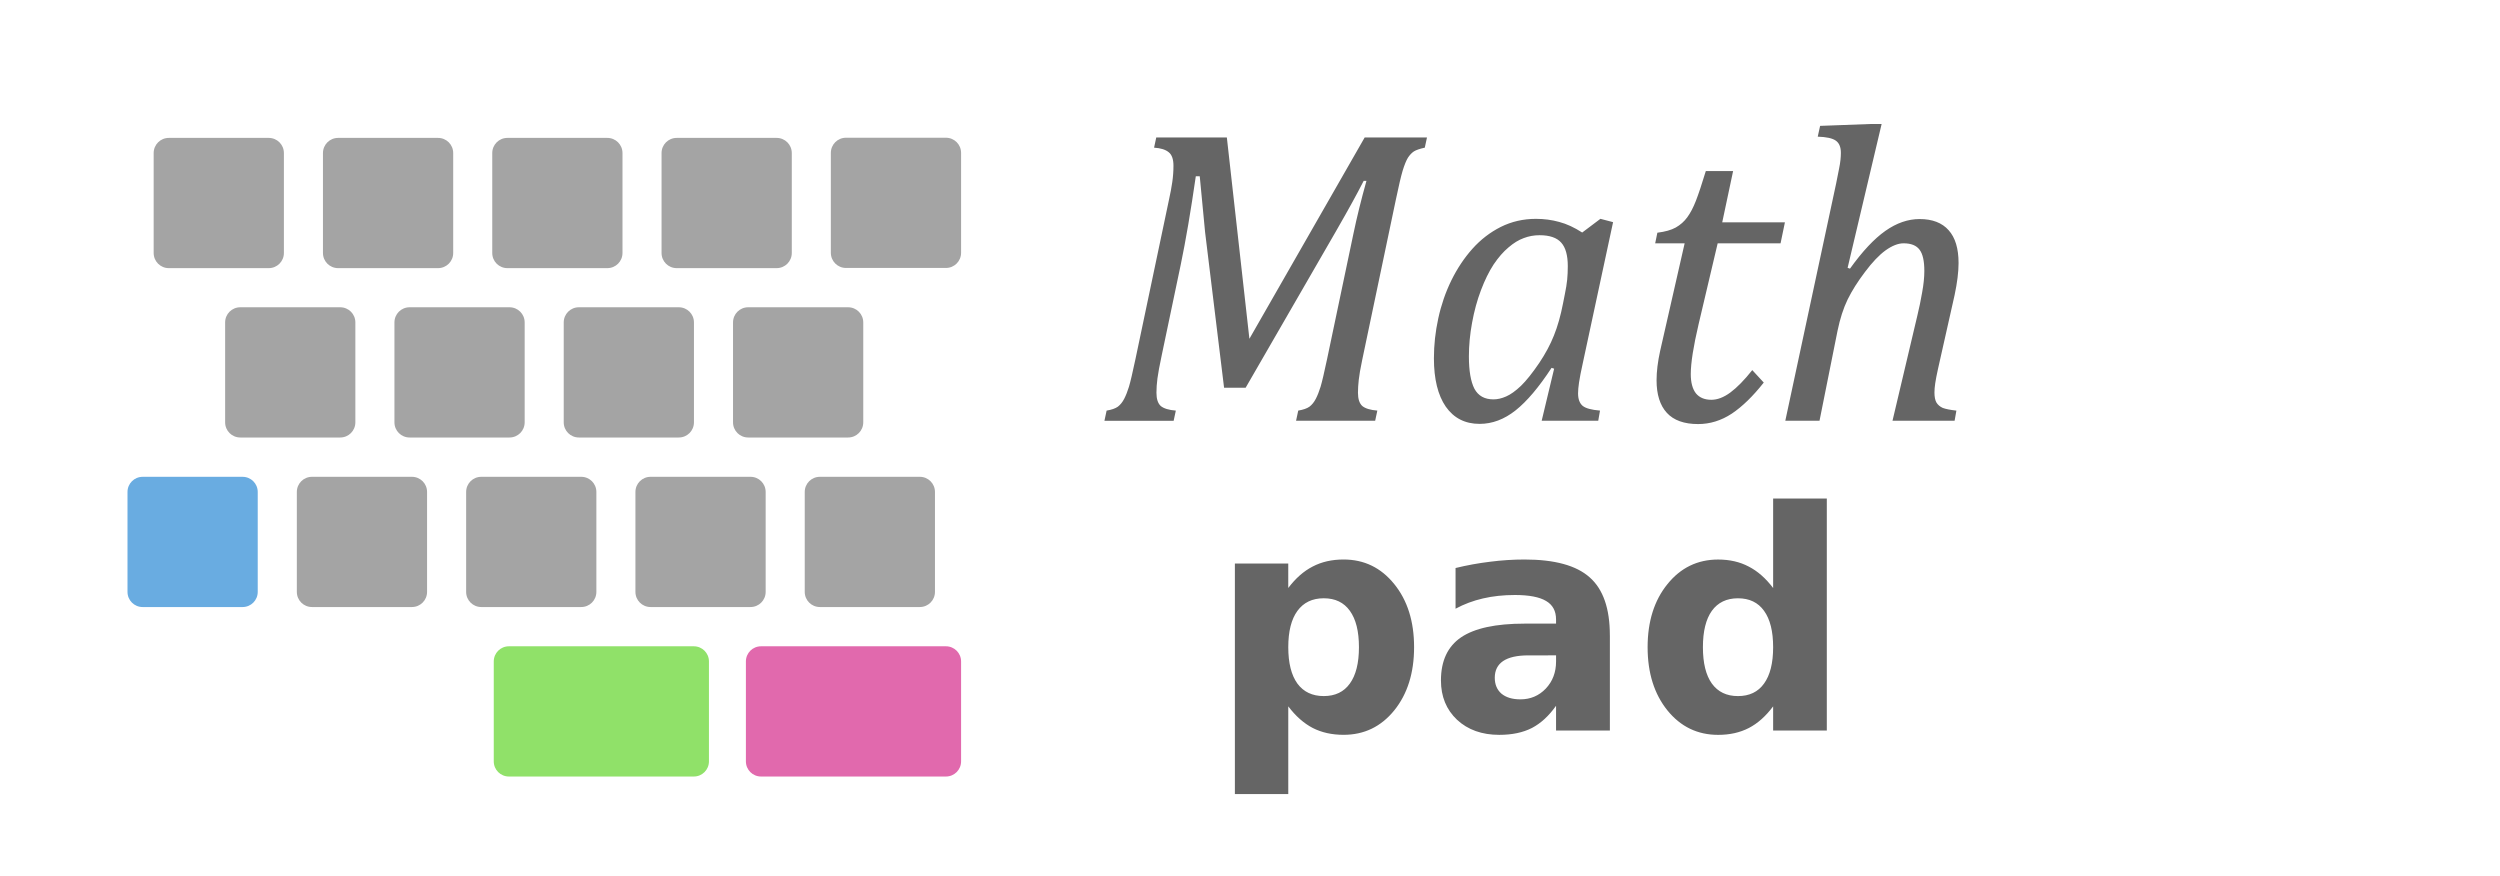
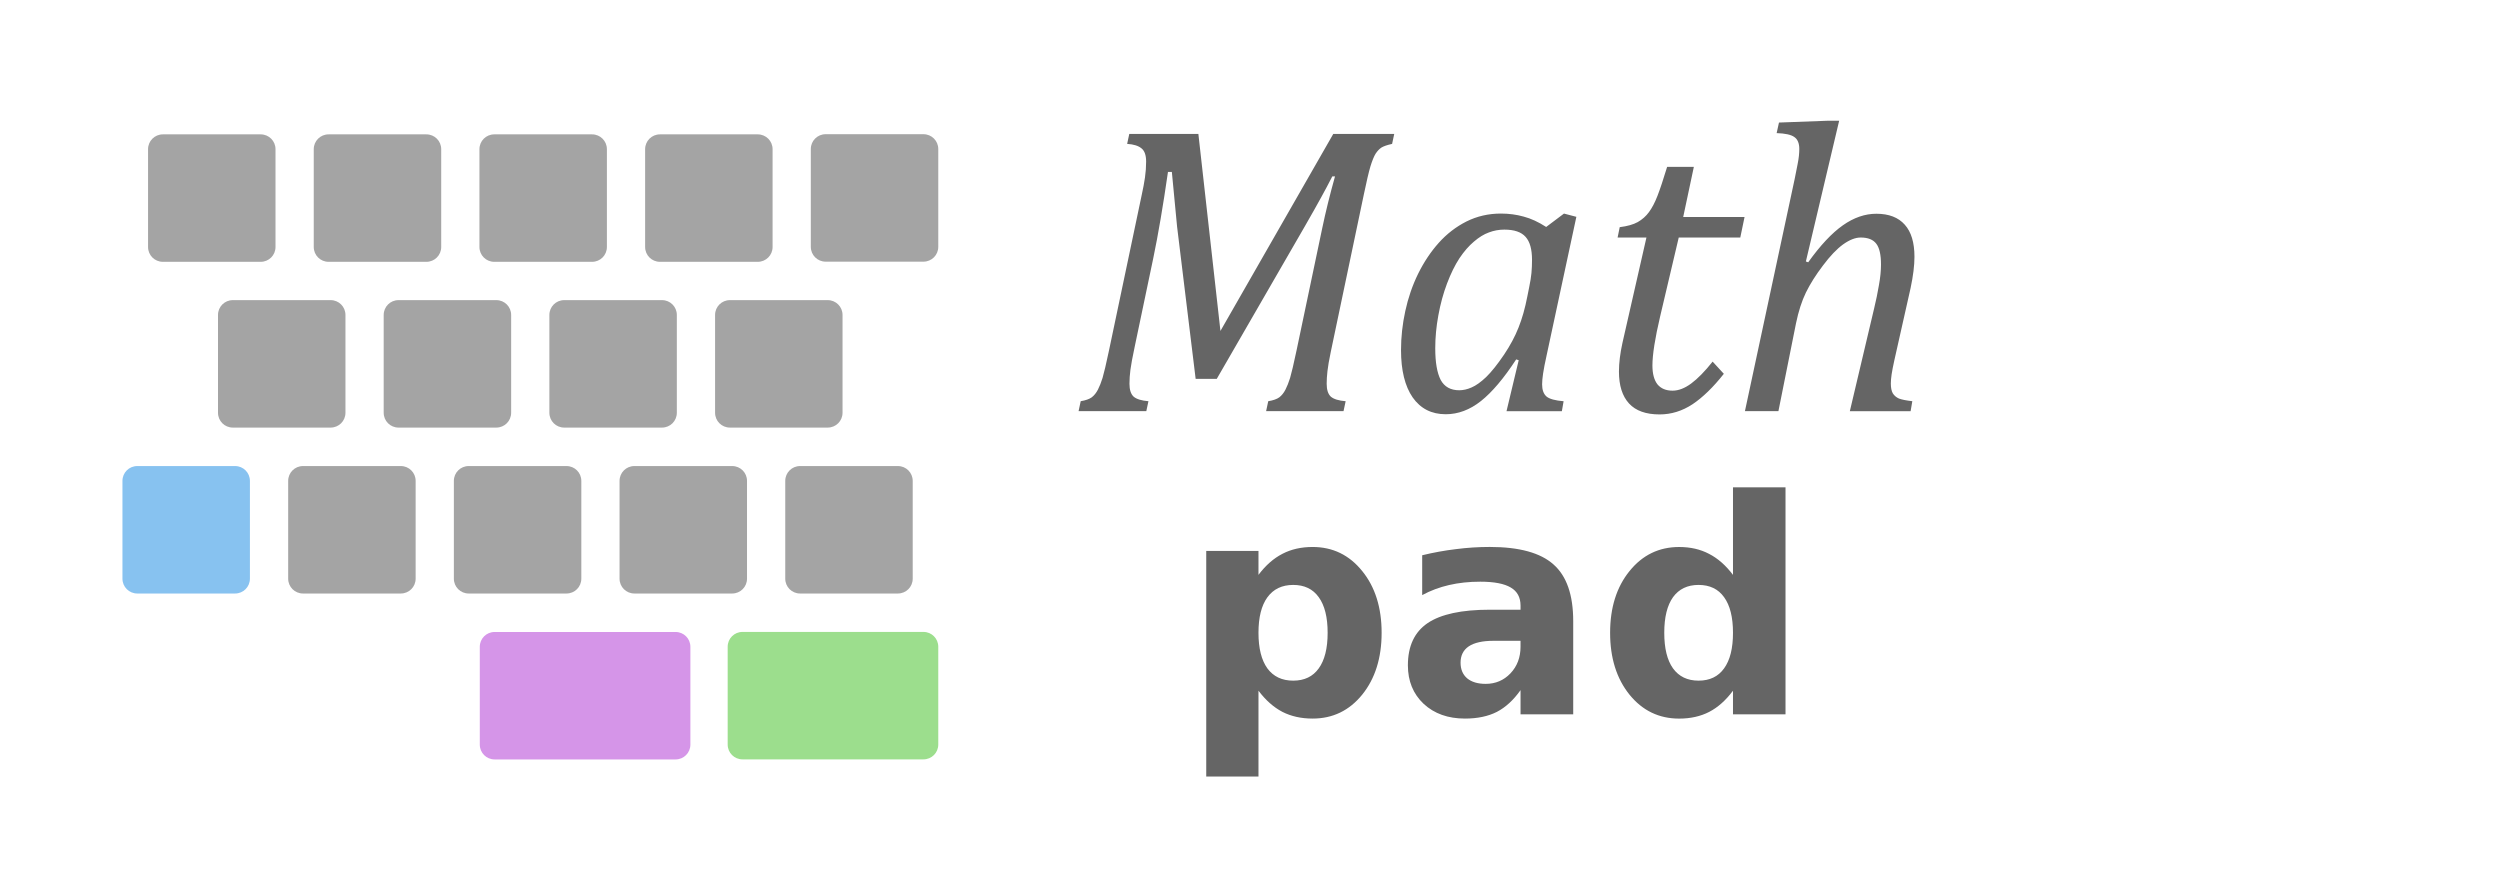
<svg xmlns="http://www.w3.org/2000/svg" xmlns:xlink="http://www.w3.org/1999/xlink" width="200mm" height="70mm" viewBox="0 0 200 70" version="1.1" id="svg5" xml:space="preserve">
  <defs id="defs2">
    <rect x="-5.657" y="46.669" width="1449.569" height="523.259" id="rect24430" />
    <pattern xlink:href="#pattern18227" id="pattern18232" patternTransform="translate(-4.1689222e-6)" />
    <pattern patternUnits="userSpaceOnUse" width="56.495" height="55.945" patternTransform="translate(66.27446,30.91787)" id="pattern18227">
      <rect style="fill:none;stroke:#000000;stroke-width:3.618;stroke-linejoin:round;stroke-dasharray:none;stroke-opacity:1" id="rect234" width="52.877" height="52.328" x="1.809" y="1.809" ry="12.384" rx="12.384" />
    </pattern>
    <pattern patternUnits="userSpaceOnUse" width="56.495" height="55.945" patternTransform="translate(66.27446,30.91787)" id="pattern18234">
      <rect style="fill:url(#pattern18232);stroke:none;stroke-width:1" width="56.495" height="55.945" x="0" y="0" id="rect18230" />
    </pattern>
    <pattern xlink:href="#pattern18234-4" id="pattern18239-9" patternTransform="matrix(0.1882903,0,0,0.1882903,18.2603,20.09204)" />
    <pattern patternUnits="userSpaceOnUse" width="56.495" height="55.945" patternTransform="translate(66.27446,30.91787)" id="pattern18234-4">
      <rect style="fill:url(#pattern18232-2);stroke:none;stroke-width:1" width="56.495" height="55.945" x="0" y="0" id="rect18230-7" />
    </pattern>
    <pattern xlink:href="#pattern18227-4" id="pattern18232-2" patternTransform="translate(-4.1689222e-6)" />
    <pattern patternUnits="userSpaceOnUse" width="56.495" height="55.945" patternTransform="translate(66.27446,30.91787)" id="pattern18227-4">
      <rect style="fill:none;stroke:#000000;stroke-width:3.618;stroke-linejoin:round;stroke-dasharray:none;stroke-opacity:1" id="rect234-6" width="52.877" height="52.328" x="1.809" y="1.809" ry="12.384" rx="12.384" />
    </pattern>
    <pattern xlink:href="#pattern18234-4" id="pattern18549" patternTransform="matrix(0.1882903,0,0,0.1882903,18.2603,20.09204)" />
    <pattern patternUnits="userSpaceOnUse" width="56.495" height="55.945" patternTransform="translate(66.27446,30.91787)" id="pattern18553">
      <rect style="fill:url(#pattern18232-2);stroke:none;stroke-width:1" width="56.495" height="55.945" x="0" y="0" id="rect18551" />
    </pattern>
    <pattern xlink:href="#pattern18227-4" id="pattern18555" patternTransform="translate(-4.1689222e-6)" />
    <pattern patternUnits="userSpaceOnUse" width="56.495" height="55.945" patternTransform="translate(66.27446,30.91787)" id="pattern18559">
      <rect style="fill:none;stroke:#000000;stroke-width:3.618;stroke-linejoin:round;stroke-dasharray:none;stroke-opacity:1" id="rect18557" width="52.877" height="52.328" x="1.809" y="1.809" ry="12.384" rx="12.384" />
    </pattern>
    <pattern xlink:href="#pattern18234-1" id="pattern18239-4" patternTransform="matrix(0.1882903,0,0,0.1882903,18.2603,20.09204)" />
    <pattern patternUnits="userSpaceOnUse" width="56.495" height="55.945" patternTransform="translate(66.27446,30.91787)" id="pattern18234-1">
      <rect style="fill:url(#pattern18232-9);stroke:none;stroke-width:1" width="56.495" height="55.945" x="0" y="0" id="rect18230-1" />
    </pattern>
    <pattern xlink:href="#pattern18227-7" id="pattern18232-9" patternTransform="translate(-4.1689222e-6)" />
    <pattern patternUnits="userSpaceOnUse" width="56.495" height="55.945" patternTransform="translate(66.27446,30.91787)" id="pattern18227-7">
      <rect style="fill:none;stroke:#000000;stroke-width:3.618;stroke-linejoin:round;stroke-dasharray:none;stroke-opacity:1" id="rect234-7" width="52.877" height="52.328" x="1.809" y="1.809" ry="12.384" rx="12.384" />
    </pattern>
    <pattern xlink:href="#pattern18234-1" id="pattern18625" patternTransform="matrix(0.1882903,0,0,0.1882903,18.2603,20.09204)" />
    <pattern patternUnits="userSpaceOnUse" width="56.495" height="55.945" patternTransform="translate(66.27446,30.91787)" id="pattern18629">
      <rect style="fill:url(#pattern18232-9);stroke:none;stroke-width:1" width="56.495" height="55.945" x="0" y="0" id="rect18627" />
    </pattern>
    <pattern xlink:href="#pattern18227-7" id="pattern18631" patternTransform="translate(-4.1689222e-6)" />
    <pattern patternUnits="userSpaceOnUse" width="56.495" height="55.945" patternTransform="translate(66.27446,30.91787)" id="pattern18635">
      <rect style="fill:none;stroke:#000000;stroke-width:3.618;stroke-linejoin:round;stroke-dasharray:none;stroke-opacity:1" id="rect18633" width="52.877" height="52.328" x="1.809" y="1.809" ry="12.384" rx="12.384" />
    </pattern>
    <pattern xlink:href="#pattern18234-1" id="pattern18637" patternTransform="matrix(0.1882903,0,0,0.1882903,18.2603,20.09204)" />
    <pattern patternUnits="userSpaceOnUse" width="56.495" height="55.945" patternTransform="translate(66.27446,30.91787)" id="pattern18641">
      <rect style="fill:url(#pattern18232-9);stroke:none;stroke-width:1" width="56.495" height="55.945" x="0" y="0" id="rect18639" />
    </pattern>
    <pattern xlink:href="#pattern18227-7" id="pattern18643" patternTransform="translate(-4.1689222e-6)" />
    <pattern patternUnits="userSpaceOnUse" width="56.495" height="55.945" patternTransform="translate(66.27446,30.91787)" id="pattern18647">
      <rect style="fill:none;stroke:#000000;stroke-width:3.618;stroke-linejoin:round;stroke-dasharray:none;stroke-opacity:1" id="rect18645" width="52.877" height="52.328" x="1.809" y="1.809" ry="12.384" rx="12.384" />
    </pattern>
    <pattern xlink:href="#pattern18234-1" id="pattern18649" patternTransform="matrix(0.1882903,0,0,0.1882903,18.2603,20.09204)" />
    <pattern patternUnits="userSpaceOnUse" width="56.495" height="55.945" patternTransform="translate(66.27446,30.91787)" id="pattern18653">
      <rect style="fill:url(#pattern18232-9);stroke:none;stroke-width:1" width="56.495" height="55.945" x="0" y="0" id="rect18651" />
    </pattern>
    <pattern xlink:href="#pattern18227-7" id="pattern18655" patternTransform="translate(-4.1689222e-6)" />
    <pattern patternUnits="userSpaceOnUse" width="56.495" height="55.945" patternTransform="translate(66.27446,30.91787)" id="pattern18659">
      <rect style="fill:none;stroke:#000000;stroke-width:3.618;stroke-linejoin:round;stroke-dasharray:none;stroke-opacity:1" id="rect18657" width="52.877" height="52.328" x="1.809" y="1.809" ry="12.384" rx="12.384" />
    </pattern>
    <pattern xlink:href="#pattern18234-1" id="pattern18661" patternTransform="matrix(0.1882903,0,0,0.1882903,18.2603,20.09204)" />
    <pattern patternUnits="userSpaceOnUse" width="56.495" height="55.945" patternTransform="translate(66.27446,30.91787)" id="pattern18665">
      <rect style="fill:url(#pattern18232-9);stroke:none;stroke-width:1" width="56.495" height="55.945" x="0" y="0" id="rect18663" />
    </pattern>
    <pattern xlink:href="#pattern18227-7" id="pattern18667" patternTransform="translate(-4.1689222e-6)" />
    <pattern patternUnits="userSpaceOnUse" width="56.495" height="55.945" patternTransform="translate(66.27446,30.91787)" id="pattern18671">
      <rect style="fill:none;stroke:#000000;stroke-width:3.618;stroke-linejoin:round;stroke-dasharray:none;stroke-opacity:1" id="rect18669" width="52.877" height="52.328" x="1.809" y="1.809" ry="12.384" rx="12.384" />
    </pattern>
    <pattern xlink:href="#pattern18234-1" id="pattern18673" patternTransform="matrix(0.1882903,0,0,0.1882903,18.2603,20.09204)" />
    <pattern patternUnits="userSpaceOnUse" width="56.495" height="55.945" patternTransform="translate(66.27446,30.91787)" id="pattern18677">
      <rect style="fill:url(#pattern18232-9);stroke:none;stroke-width:1" width="56.495" height="55.945" x="0" y="0" id="rect18675" />
    </pattern>
    <pattern xlink:href="#pattern18227-7" id="pattern18679" patternTransform="translate(-4.1689222e-6)" />
    <pattern patternUnits="userSpaceOnUse" width="56.495" height="55.945" patternTransform="translate(66.27446,30.91787)" id="pattern18683">
      <rect style="fill:none;stroke:#000000;stroke-width:3.618;stroke-linejoin:round;stroke-dasharray:none;stroke-opacity:1" id="rect18681" width="52.877" height="52.328" x="1.809" y="1.809" ry="12.384" rx="12.384" />
    </pattern>
    <pattern patternUnits="userSpaceOnUse" width="56.495" height="55.945" patternTransform="translate(66.27446,30.91787)" id="pattern18234-8">
      <rect style="fill:url(#pattern18232-5);stroke:none;stroke-width:1" width="56.495" height="55.945" x="0" y="0" id="rect18230-2" />
    </pattern>
    <pattern xlink:href="#pattern18227-6" id="pattern18232-5" patternTransform="translate(-4.1689222e-6)" />
    <pattern patternUnits="userSpaceOnUse" width="56.495" height="55.945" patternTransform="translate(66.27446,30.91787)" id="pattern18227-6">
      <rect style="fill:none;stroke:#000000;stroke-width:3.618;stroke-linejoin:round;stroke-dasharray:none;stroke-opacity:1" id="rect234-2" width="52.877" height="52.328" x="1.809" y="1.809" ry="12.384" rx="12.384" />
    </pattern>
    <pattern patternUnits="userSpaceOnUse" width="56.495" height="55.945" patternTransform="translate(66.27446,30.91787)" id="pattern18234-3">
      <rect style="fill:url(#pattern18232-6);stroke:none;stroke-width:1" width="56.495" height="55.945" x="0" y="0" id="rect18230-6" />
    </pattern>
    <pattern xlink:href="#pattern18227-3" id="pattern18232-6" patternTransform="translate(-4.1689222e-6)" />
    <pattern patternUnits="userSpaceOnUse" width="56.495" height="55.945" patternTransform="translate(66.27446,30.91787)" id="pattern18227-3">
      <rect style="fill:none;stroke:#000000;stroke-width:3.618;stroke-linejoin:round;stroke-dasharray:none;stroke-opacity:1" id="rect234-8" width="52.877" height="52.328" x="1.809" y="1.809" ry="12.384" rx="12.384" />
    </pattern>
  </defs>
  <g id="layer1" style="display:inline;filter:url(#filter28633)">
-     <g id="layer3" style="display:inline;filter:url(#filter28633)">
-       <path id="rect20045-4" style="display:inline;fill:#90e169;stroke:none;stroke-width:2.047;stroke-linejoin:round;filter:url(#filter28633)" d="m 40.713,51.703 h 14.791 c 0.671,0 1.212,0.54 1.212,1.212 v 7.995 c 0,0.671 -0.54,1.212 -1.212,1.212 H 40.713 c -0.671,0 -1.212,-0.54 -1.212,-1.212 v -7.995 c 0,-0.671 0.54,-1.212 1.212,-1.212 z" />
-       <path id="rect20045-4-6" style="display:inline;fill:#e169ad;stroke:none;stroke-width:2.047;stroke-linejoin:round;filter:url(#filter28633)" d="m 60.884,51.703 h 14.791 c 0.671,0 1.212,0.54 1.212,1.212 v 7.995 c 0,0.671 -0.54,1.212 -1.212,1.212 H 60.884 c -0.671,0 -1.212,-0.54 -1.212,-1.212 v -7.995 c 0,-0.671 0.54,-1.212 1.212,-1.212 z" />
-     </g>
-     <g id="g20366-8" transform="matrix(1.211585,0,0,1.211585,3.93996,8.627815)" style="display:inline;stroke:none;filter:url(#filter28633)">
-       <path id="use20359-3" style="display:inline;fill:#a4a4a4;stroke:none;stroke-width:1.61;stroke-linejoin:round;filter:url(#filter28633)" d="m 50.884,24.362 h 6.599 c 0.554,0 1,0.446 1,1 v 6.599 c 0,0.554 -0.446,1 -1,1 h -6.599 c -0.554,0 -1,-0.446 -1,-1 v -6.599 c 0,-0.554 0.446,-1 1,-1 z" />
-       <path id="use20357-5" style="display:inline;fill:#a4a4a4;stroke:none;stroke-width:1.61;stroke-linejoin:round;filter:url(#filter28633)" d="m 39.705,24.362 h 6.599 c 0.554,0 1,0.446 1,1 v 6.599 c 0,0.554 -0.446,1 -1,1 h -6.599 c -0.554,0 -1,-0.446 -1,-1 v -6.599 c 0,-0.554 0.446,-1 1,-1 z" />
-       <path id="use20355-9" style="fill:#a4a4a4;stroke:none;stroke-width:1.61;stroke-linejoin:round" d="m 28.527,24.362 h 6.599 c 0.554,0 1,0.446 1,1 v 6.599 c 0,0.554 -0.446,1 -1,1 h -6.599 c -0.554,0 -1,-0.446 -1,-1 v -6.599 c 0,-0.554 0.446,-1 1,-1 z" />
-       <path id="use20343-1" style="display:inline;fill:#a4a4a4;stroke:none;stroke-width:1.61;stroke-linejoin:round;filter:url(#filter28633)" d="m 17.348,24.362 h 6.599 c 0.554,0 1,0.446 1,1 v 6.599 c 0,0.554 -0.446,1 -1,1 h -6.599 c -0.554,0 -1,-0.446 -1,-1 v -6.599 c 0,-0.554 0.446,-1 1,-1 z" />
-       <path id="rect20045-2" style="display:inline;fill:#69ace1;stroke:none;stroke-width:1.61;stroke-linejoin:round;filter:url(#filter28633)" d="m 16.743,52.292 h 6.599 c 0.554,0 1,0.446 1,1 v 6.599 c 0,0.554 -0.446,1 -1,1 h -6.599 c -0.554,0 -1,-0.446 -1,-1 v -6.599 c 0,-0.554 0.446,-1 1,-1 z" transform="translate(-10.57621,-27.92918)" />
-     </g>
-     <g id="g20366" transform="matrix(1.211585,0,0,1.211585,-2.345268,-4.028813)" style="display:inline;stroke:none;filter:url(#filter28633)">
-       <path id="use20359" style="display:inline;fill:#a4a4a4;stroke:none;stroke-width:1.61;stroke-linejoin:round;filter:url(#filter28633)" d="m 51.337,23.614 h 6.599 c 0.554,0 1,0.446 1,1 v 6.599 c 0,0.554 -0.446,1 -1,1 h -6.599 c -0.554,0 -1,-0.446 -1,-1 v -6.599 c 0,-0.554 0.446,-1 1,-1 z" />
-       <path id="use20357" style="fill:#a4a4a4;stroke:none;stroke-width:1.61;stroke-linejoin:round" d="m 40.158,23.614 h 6.599 c 0.554,0 1,0.446 1,1 v 6.599 c 0,0.554 -0.446,1 -1,1 h -6.599 c -0.554,0 -1,-0.446 -1,-1 v -6.599 c 0,-0.554 0.446,-1 1,-1 z" />
-       <path id="use20355" style="display:inline;fill:#a4a4a4;stroke:none;stroke-width:1.61;stroke-linejoin:round;filter:url(#filter28633)" d="m 28.98,23.614 h 6.599 c 0.554,0 1,0.446 1,1 v 6.599 c 0,0.554 -0.446,1 -1,1 h -6.599 c -0.554,0 -1,-0.446 -1,-1 v -6.599 c 0,-0.554 0.446,-1 1,-1 z" />
-       <path id="use20353" style="display:inline;fill:#a4a4a4;stroke:none;stroke-width:1.61;stroke-linejoin:round;filter:url(#filter28633)" d="m 17.801,23.614 h 6.599 c 0.554,0 1,0.446 1,1 v 6.599 c 0,0.554 -0.446,1 -1,1 h -6.599 c -0.554,0 -1,-0.446 -1,-1 v -6.599 c 0,-0.554 0.446,-1 1,-1 z" />
-     </g>
-     <g id="layer4">
-       <path id="rect20045-2-3" style="display:inline;fill:#a4a4a4;stroke:none;stroke-width:1.951;stroke-linejoin:round;filter:url(#filter28633)" d="m 67.68,11.018 h 7.995 c 0.671,0 1.212,0.54 1.212,1.212 v 7.995 c 0,0.671 -0.54,1.212 -1.212,1.212 h -7.995 c -0.671,0 -1.212,-0.54 -1.212,-1.212 v -7.995 c 0,-0.671 0.54,-1.212 1.212,-1.212 z" />
-       <path id="use20349" style="display:inline;fill:#a4a4a4;stroke:none;stroke-width:1.951;stroke-linejoin:round;filter:url(#filter28633)" d="m 54.136,11.032 h 7.995 c 0.671,0 1.212,0.54 1.212,1.212 v 7.995 c 0,0.671 -0.54,1.212 -1.212,1.212 h -7.995 c -0.671,0 -1.212,-0.54 -1.212,-1.212 v -7.995 c 0,-0.671 0.54,-1.212 1.212,-1.212 z" />
-       <path id="use20347" style="display:inline;fill:#a4a4a4;stroke:none;stroke-width:1.951;stroke-linejoin:round;filter:url(#filter28633)" d="m 40.592,11.032 h 7.995 c 0.671,0 1.212,0.54 1.212,1.212 v 7.995 c 0,0.671 -0.54,1.212 -1.212,1.212 h -7.995 c -0.671,0 -1.212,-0.54 -1.212,-1.212 v -7.995 c 0,-0.671 0.54,-1.212 1.212,-1.212 z" />
-       <path id="use20345" style="display:inline;fill:#a4a4a4;stroke:none;stroke-width:1.951;stroke-linejoin:round;filter:url(#filter28633)" d="m 27.049,11.032 h 7.995 c 0.671,0 1.212,0.54 1.212,1.212 v 7.995 c 0,0.671 -0.54,1.212 -1.212,1.212 h -7.995 c -0.671,0 -1.212,-0.54 -1.212,-1.212 v -7.995 c 0,-0.671 0.54,-1.212 1.212,-1.212 z" />
-       <path id="rect20045" style="display:inline;fill:#a4a4a4;stroke:none;stroke-width:1.951;stroke-linejoin:round;filter:url(#filter28633)" d="m 13.505,11.032 h 7.995 c 0.671,0 1.212,0.54 1.212,1.212 v 7.995 c 0,0.671 -0.54,1.212 -1.212,1.212 h -7.995 c -0.671,0 -1.212,-0.54 -1.212,-1.212 v -7.995 c 0,-0.671 0.54,-1.212 1.212,-1.212 z" />
-     </g>
+     <g id="layer3" style="display:inline;filter:url(#filter28633)" />
+     <g id="layer4" />
  </g>
-   <path style="font-weight:bold;font-size:23.907px;line-height:1;font-family:'DejaVu Sans';-inkscape-font-specification:'DejaVu Sans, Bold';text-align:center;letter-spacing:0px;text-anchor:middle;fill:#656565;stroke:none;stroke-width:0.204;stroke-linecap:round;stroke-miterlimit:0.9;paint-order:stroke fill markers" d="m 103.062,56.51 v 7.013 H 98.791 V 45.083 h 4.27 v 1.956 q 0.883,-1.169 1.956,-1.718 1.073,-0.561 2.469,-0.561 2.469,0 4.055,1.968 1.586,1.956 1.586,5.045 0,3.089 -1.586,5.057 -1.586,1.956 -4.055,1.956 -1.396,0 -2.469,-0.549 -1.073,-0.561 -1.956,-1.73 z m 2.839,-8.648 q -1.372,0 -2.111,1.014 -0.728,1.002 -0.728,2.898 0,1.897 0.728,2.91 0.74,1.002 2.111,1.002 1.372,0 2.087,-1.002 0.728,-1.002 0.728,-2.91 0,-1.908 -0.728,-2.91 -0.716,-1.002 -2.087,-1.002 z m 16.365,4.568 q -1.336,0 -2.016,0.453 -0.668,0.453 -0.668,1.336 0,0.811 0.537,1.276 0.549,0.453 1.515,0.453 1.205,0 2.028,-0.859 0.823,-0.871 0.823,-2.171 v -0.489 z m 6.524,-1.61 v 7.622 h -4.306 v -1.98 q -0.859,1.217 -1.932,1.777 -1.073,0.549 -2.612,0.549 -2.075,0 -3.376,-1.205 -1.288,-1.217 -1.288,-3.149 0,-2.35 1.61,-3.447 1.622,-1.097 5.081,-1.097 h 2.517 v -0.334 q 0,-1.014 -0.799,-1.479 -0.799,-0.477 -2.493,-0.477 -1.372,0 -2.553,0.274 -1.181,0.274 -2.195,0.823 v -3.256 q 1.372,-0.334 2.755,-0.501 1.384,-0.179 2.767,-0.179 3.614,0 5.212,1.431 1.61,1.419 1.61,4.628 z m 13.061,-3.781 v -7.157 h 4.294 v 18.56 h -4.294 v -1.932 q -0.883,1.181 -1.944,1.73 -1.062,0.549 -2.457,0.549 -2.469,0 -4.055,-1.956 -1.586,-1.968 -1.586,-5.057 0,-3.089 1.586,-5.045 1.586,-1.968 4.055,-1.968 1.384,0 2.445,0.561 1.073,0.549 1.956,1.718 z m -2.815,8.648 q 1.372,0 2.087,-1.002 0.728,-1.002 0.728,-2.91 0,-1.908 -0.728,-2.91 -0.716,-1.002 -2.087,-1.002 -1.36,0 -2.087,1.002 -0.716,1.002 -0.716,2.91 0,1.908 0.716,2.91 0.728,1.002 2.087,1.002 z" id="text1" aria-label="pad" />
-   <path d="m 109.174,10.998 h 4.984 l -0.174,0.814 q -0.601,0.133 -0.87,0.299 -0.253,0.166 -0.475,0.498 -0.206,0.332 -0.427,1.046 -0.206,0.697 -0.538,2.291 l -2.705,12.883 q -0.206,0.98 -0.269,1.561 -0.063,0.564 -0.063,1.029 0,0.747 0.348,1.063 0.364,0.299 1.202,0.365 l -0.174,0.814 h -6.328 l 0.174,-0.814 q 0.601,-0.1 0.902,-0.315 0.301,-0.232 0.506,-0.631 0.206,-0.398 0.38,-0.963 0.174,-0.581 0.522,-2.225 l 2.104,-10.011 q 0.411,-1.976 1.044,-4.234 h -0.222 q -0.459,0.897 -0.918,1.727 -0.443,0.814 -1.329,2.357 L 99.65,31.02 H 97.926 L 96.407,18.569 95.98,14.103 h -0.316 q -0.601,4.167 -1.202,7.056 l -1.519,7.239 q -0.269,1.262 -0.348,1.876 -0.079,0.614 -0.079,1.146 0,0.747 0.348,1.063 0.364,0.299 1.202,0.365 l -0.174,0.814 h -5.537 l 0.174,-0.814 q 0.601,-0.1 0.902,-0.315 0.301,-0.232 0.506,-0.631 0.206,-0.398 0.38,-0.963 0.174,-0.581 0.522,-2.225 l 2.69,-12.784 q 0.158,-0.714 0.253,-1.361 0.095,-0.647 0.095,-1.312 0,-0.78 -0.38,-1.079 -0.38,-0.315 -1.171,-0.365 l 0.174,-0.814 h 5.648 l 1.804,16.104 z m 17.403,7.604 1.456,-1.096 1.013,0.266 -2.421,11.273 q -0.221,0.996 -0.301,1.544 -0.079,0.531 -0.079,0.88 0,0.681 0.364,0.996 0.364,0.299 1.392,0.382 l -0.142,0.814 h -4.525 l 0.997,-4.167 -0.206,-0.066 q -1.519,2.324 -2.879,3.403 -1.361,1.079 -2.879,1.079 -1.74,0 -2.705,-1.378 -0.949,-1.378 -0.949,-3.868 0,-1.594 0.348,-3.188 0.348,-1.61 1.044,-3.038 0.712,-1.444 1.693,-2.54 0.981,-1.096 2.262,-1.743 1.297,-0.647 2.816,-0.647 0.981,0 1.867,0.249 0.886,0.232 1.835,0.847 z m -1.392,4.947 q 0.142,-0.681 0.19,-1.179 0.048,-0.498 0.048,-1.079 0,-1.295 -0.522,-1.876 -0.522,-0.598 -1.74,-0.598 -0.664,0 -1.266,0.232 -0.601,0.216 -1.218,0.747 -0.617,0.515 -1.187,1.361 -0.554,0.847 -1.013,2.059 -0.459,1.212 -0.712,2.607 -0.253,1.378 -0.253,2.69 0,1.727 0.443,2.59 0.459,0.847 1.519,0.847 0.49,0 1.013,-0.232 0.538,-0.232 1.187,-0.847 0.649,-0.631 1.471,-1.843 0.744,-1.112 1.171,-2.191 0.443,-1.096 0.728,-2.573 z m 15.916,7.056 q -1.297,1.644 -2.563,2.49 -1.266,0.83 -2.69,0.83 -1.677,0 -2.5,-0.897 -0.823,-0.897 -0.823,-2.607 0,-1.046 0.285,-2.341 l 1.962,-8.616 h -2.357 l 0.174,-0.847 q 0.933,-0.116 1.471,-0.415 0.554,-0.315 0.918,-0.814 0.38,-0.515 0.696,-1.328 0.316,-0.814 0.791,-2.374 h 2.183 l -0.87,4.101 h 5.015 l -0.348,1.677 h -5.031 l -1.519,6.442 q -0.633,2.69 -0.633,4.018 0,1.013 0.411,1.544 0.427,0.515 1.234,0.515 0.728,0 1.519,-0.581 0.807,-0.598 1.756,-1.793 z m 15.267,3.055 h -4.968 l 1.993,-8.434 q 0.222,-0.913 0.38,-1.843 0.174,-0.946 0.174,-1.71 0,-1.195 -0.38,-1.693 -0.38,-0.515 -1.282,-0.515 -0.649,0 -1.44,0.564 -0.775,0.564 -1.645,1.727 -0.87,1.146 -1.392,2.208 -0.506,1.046 -0.807,2.507 l -1.44,7.189 h -2.737 l 4.066,-18.976 q 0.174,-0.83 0.237,-1.195 0.079,-0.382 0.111,-0.697 0.032,-0.315 0.032,-0.564 0,-0.697 -0.411,-0.98 -0.396,-0.282 -1.44,-0.315 l 0.19,-0.863 4.003,-0.149 h 0.918 l -2.721,11.505 0.19,0.066 q 1.487,-2.075 2.832,-3.022 1.345,-0.946 2.737,-0.946 1.535,0 2.326,0.897 0.791,0.88 0.791,2.623 0,1.063 -0.316,2.557 l -1.329,5.91 q -0.158,0.714 -0.221,1.146 -0.063,0.432 -0.063,0.747 0,0.515 0.158,0.797 0.174,0.282 0.506,0.432 0.348,0.133 1.092,0.216 z" id="text1676" style="font-style:italic;font-size:32.484px;line-height:0.8;font-family:Cambria;-inkscape-font-specification:'Cambria, Italic';fill:#656565;stroke:none;stroke-width:11.761;stroke-linejoin:round;paint-order:stroke fill markers" aria-label="Math&#10;&#10;" />
+   <path id="rect20045-4-67" style="display:inline;fill:#9cde8d;fill-opacity:1;stroke:none;stroke-width:2.004;stroke-linejoin:round;filter:url(#filter28633)" d="m 59.4,50.553 h 14.476 c 0.657,0 1.186,0.529 1.186,1.186 v 7.825 c 0,0.657 -0.529,1.186 -1.186,1.186 h -14.476 c -0.657,0 -1.186,-0.529 -1.186,-1.186 v -7.825 c 0,-0.657 0.529,-1.186 1.186,-1.186 z" />
+   <path id="rect20045-4-6-3" style="display:inline;fill:#d595e8;fill-opacity:1;stroke:none;stroke-width:2.004;stroke-linejoin:round;filter:url(#filter28633)" d="m 39.569,50.558 h 14.476 c 0.657,0 1.186,0.529 1.186,1.186 v 7.825 c 0,0.657 -0.529,1.186 -1.186,1.186 H 39.569 c -0.657,0 -1.186,-0.529 -1.186,-1.186 v -7.825 c 0,-0.657 0.529,-1.186 1.186,-1.186 z" />
+   <path id="use20359-3-4" style="display:inline;fill:#a4a4a4;stroke:none;stroke-width:1.909;stroke-linejoin:round;filter:url(#filter28633)" d="m 64.006,37.284 h 7.825 c 0.657,0 1.186,0.529 1.186,1.186 v 7.825 c 0,0.657 -0.529,1.186 -1.186,1.186 h -7.825 c -0.657,0 -1.186,-0.529 -1.186,-1.186 v -7.825 c 0,-0.657 0.529,-1.186 1.186,-1.186 z" />
+   <path id="use20357-5-2" style="display:inline;fill:#a4a4a4;stroke:none;stroke-width:1.909;stroke-linejoin:round;filter:url(#filter28633)" d="m 50.75,37.284 h 7.825 c 0.657,0 1.186,0.529 1.186,1.186 v 7.825 c 0,0.657 -0.529,1.186 -1.186,1.186 h -7.825 c -0.657,0 -1.186,-0.529 -1.186,-1.186 v -7.825 c 0,-0.657 0.529,-1.186 1.186,-1.186 z" />
+   <path id="use20355-9-5" style="display:inline;fill:#a4a4a4;stroke:none;stroke-width:1.909;stroke-linejoin:round;filter:url(#filter28633)" d="m 37.495,37.284 h 7.825 c 0.657,0 1.186,0.529 1.186,1.186 v 7.825 c 0,0.657 -0.529,1.186 -1.186,1.186 h -7.825 c -0.657,0 -1.186,-0.529 -1.186,-1.186 v -7.825 c 0,-0.657 0.529,-1.186 1.186,-1.186 z" />
+   <path id="use20343-1-4" style="display:inline;fill:#a4a4a4;stroke:none;stroke-width:1.909;stroke-linejoin:round;filter:url(#filter28633)" d="m 24.24,37.284 h 7.825 c 0.657,0 1.186,0.529 1.186,1.186 v 7.825 c 0,0.657 -0.529,1.186 -1.186,1.186 h -7.825 c -0.657,0 -1.186,-0.529 -1.186,-1.186 v -7.825 c 0,-0.657 0.529,-1.186 1.186,-1.186 z" />
+   <path id="rect20045-2-4" style="display:inline;fill:#87c2f0;fill-opacity:1;stroke:none;stroke-width:1.909;stroke-linejoin:round;filter:url(#filter28633)" d="m 10.982,37.284 h 7.825 c 0.657,0 1.186,0.529 1.186,1.186 v 7.825 c 0,0.657 -0.529,1.186 -1.186,1.186 h -7.825 c -0.657,0 -1.186,-0.529 -1.186,-1.186 v -7.825 c 0,-0.657 0.529,-1.186 1.186,-1.186 z" />
+   <path id="use20359-6" style="display:inline;fill:#a4a4a4;stroke:none;stroke-width:1.909;stroke-linejoin:round;filter:url(#filter28633)" d="m 58.392,24.01 h 7.825 c 0.657,0 1.186,0.529 1.186,1.186 v 7.825 c 0,0.657 -0.529,1.186 -1.186,1.186 h -7.825 c -0.657,0 -1.186,-0.529 -1.186,-1.186 v -7.825 c 0,-0.657 0.529,-1.186 1.186,-1.186 z" />
+   <path id="use20357-55" style="display:inline;fill:#a4a4a4;stroke:none;stroke-width:1.909;stroke-linejoin:round;filter:url(#filter28633)" d="m 45.136,24.01 h 7.825 c 0.657,0 1.186,0.529 1.186,1.186 v 7.825 c 0,0.657 -0.529,1.186 -1.186,1.186 h -7.825 c -0.657,0 -1.186,-0.529 -1.186,-1.186 v -7.825 c 0,-0.657 0.529,-1.186 1.186,-1.186 z" />
+   <path id="use20355-6" style="display:inline;fill:#a4a4a4;stroke:none;stroke-width:1.909;stroke-linejoin:round;filter:url(#filter28633)" d="m 31.881,24.01 h 7.825 c 0.657,0 1.186,0.529 1.186,1.186 v 7.825 c 0,0.657 -0.529,1.186 -1.186,1.186 h -7.825 c -0.657,0 -1.186,-0.529 -1.186,-1.186 v -7.825 c 0,-0.657 0.529,-1.186 1.186,-1.186 z" />
+   <path id="use20353-0" style="display:inline;fill:#a4a4a4;stroke:none;stroke-width:1.909;stroke-linejoin:round;filter:url(#filter28633)" d="m 18.626,24.01 h 7.825 c 0.657,0 1.186,0.529 1.186,1.186 v 7.825 c 0,0.657 -0.529,1.186 -1.186,1.186 h -7.825 c -0.657,0 -1.186,-0.529 -1.186,-1.186 v -7.825 c 0,-0.657 0.529,-1.186 1.186,-1.186 z" />
+   <path id="rect20045-2-3-5" style="display:inline;fill:#a4a4a4;stroke:none;stroke-width:1.909;stroke-linejoin:round;filter:url(#filter28633)" d="m 66.051,10.736 h 7.825 c 0.657,0 1.186,0.529 1.186,1.186 v 7.825 c 0,0.657 -0.529,1.186 -1.186,1.186 h -7.825 c -0.657,0 -1.186,-0.529 -1.186,-1.186 v -7.825 c 0,-0.657 0.529,-1.186 1.186,-1.186 z" />
+   <path id="use20349-1" style="display:inline;fill:#a4a4a4;stroke:none;stroke-width:1.909;stroke-linejoin:round;filter:url(#filter28633)" d="m 52.796,10.749 h 7.825 c 0.657,0 1.186,0.529 1.186,1.186 v 7.825 c 0,0.657 -0.529,1.186 -1.186,1.186 h -7.825 c -0.657,0 -1.186,-0.529 -1.186,-1.186 v -7.825 c 0,-0.657 0.529,-1.186 1.186,-1.186 z" />
+   <path id="use20347-9" style="display:inline;fill:#a4a4a4;stroke:none;stroke-width:1.909;stroke-linejoin:round;filter:url(#filter28633)" d="m 39.541,10.749 h 7.825 c 0.657,0 1.186,0.529 1.186,1.186 v 7.825 c 0,0.657 -0.529,1.186 -1.186,1.186 h -7.825 c -0.657,0 -1.186,-0.529 -1.186,-1.186 v -7.825 c 0,-0.657 0.529,-1.186 1.186,-1.186 z" />
+   <path id="use20345-6" style="display:inline;fill:#a4a4a4;stroke:none;stroke-width:1.909;stroke-linejoin:round;filter:url(#filter28633)" d="m 26.286,10.749 h 7.825 c 0.657,0 1.186,0.529 1.186,1.186 v 7.825 c 0,0.657 -0.529,1.186 -1.186,1.186 h -7.825 c -0.657,0 -1.186,-0.529 -1.186,-1.186 v -7.825 c 0,-0.657 0.529,-1.186 1.186,-1.186 z" />
+   <path id="rect20045-6" style="display:inline;fill:#a4a4a4;stroke:none;stroke-width:1.909;stroke-linejoin:round;filter:url(#filter28633)" d="m 13.03,10.749 h 7.825 c 0.657,0 1.186,0.529 1.186,1.186 v 7.825 c 0,0.657 -0.529,1.186 -1.186,1.186 h -7.825 c -0.657,0 -1.186,-0.529 -1.186,-1.186 v -7.825 c 0,-0.657 0.529,-1.186 1.186,-1.186 z" />
+   <path style="font-weight:bold;font-size:23.907px;line-height:1;font-family:'DejaVu Sans';-inkscape-font-specification:'DejaVu Sans, Bold';text-align:center;letter-spacing:0px;text-anchor:middle;fill:#656565;stroke:none;stroke-width:0.2;stroke-linecap:round;stroke-miterlimit:0.9;paint-order:stroke fill markers" d="m 100.678,55.257 v 6.864 H 96.499 V 44.074 h 4.179 v 1.914 q 0.864,-1.144 1.914,-1.681 1.051,-0.549 2.416,-0.549 2.416,0 3.969,1.926 1.553,1.914 1.553,4.938 0,3.023 -1.553,4.95 -1.553,1.914 -3.969,1.914 -1.366,0 -2.416,-0.537 -1.051,-0.549 -1.914,-1.693 z m 2.778,-8.463 q -1.342,0 -2.066,0.992 -0.712,0.981 -0.712,2.837 0,1.856 0.712,2.848 0.724,0.981 2.066,0.981 1.342,0 2.043,-0.981 0.712,-0.981 0.712,-2.848 0,-1.868 -0.712,-2.848 -0.7,-0.981 -2.043,-0.981 z m 16.016,4.471 q -1.307,0 -1.973,0.444 -0.654,0.444 -0.654,1.307 0,0.794 0.525,1.249 0.537,0.444 1.483,0.444 1.179,0 1.984,-0.84 0.805,-0.852 0.805,-2.125 v -0.479 z m 6.385,-1.576 v 7.459 h -4.214 v -1.938 q -0.84,1.191 -1.891,1.739 -1.051,0.537 -2.556,0.537 -2.031,0 -3.304,-1.179 -1.261,-1.191 -1.261,-3.082 0,-2.3 1.576,-3.374 1.588,-1.074 4.973,-1.074 h 2.463 v -0.327 q 0,-0.992 -0.782,-1.448 -0.782,-0.467 -2.44,-0.467 -1.342,0 -2.498,0.268 -1.156,0.268 -2.148,0.805 v -3.187 q 1.342,-0.327 2.697,-0.49 1.354,-0.175 2.708,-0.175 3.537,0 5.101,1.401 1.576,1.389 1.576,4.529 z m 12.782,-3.7 v -7.004 h 4.202 v 18.164 h -4.202 v -1.891 q -0.864,1.156 -1.903,1.693 -1.039,0.537 -2.405,0.537 -2.416,0 -3.969,-1.914 -1.553,-1.926 -1.553,-4.95 0,-3.023 1.553,-4.938 1.553,-1.926 3.969,-1.926 1.354,0 2.393,0.549 1.051,0.537 1.914,1.681 z m -2.755,8.463 q 1.342,0 2.043,-0.981 0.712,-0.981 0.712,-2.848 0,-1.868 -0.712,-2.848 -0.7,-0.981 -2.043,-0.981 -1.331,0 -2.043,0.981 -0.7,0.981 -0.7,2.848 0,1.868 0.7,2.848 0.712,0.981 2.043,0.981 z" id="text1-4" aria-label="pad" />
+   <path d="m 106.661,10.716 h 4.877 l -0.17,0.796 q -0.588,0.13 -0.852,0.292 -0.248,0.162 -0.465,0.487 -0.201,0.325 -0.418,1.024 -0.201,0.682 -0.526,2.242 l -2.648,12.609 q -0.201,0.959 -0.263,1.527 -0.062,0.552 -0.062,1.007 0,0.731 0.341,1.04 0.356,0.292 1.177,0.357 l -0.17,0.796 h -6.193 l 0.17,-0.796 q 0.588,-0.097 0.883,-0.309 0.294,-0.227 0.495,-0.617 0.201,-0.39 0.372,-0.942 0.17,-0.569 0.511,-2.177 l 2.059,-9.798 q 0.403,-1.934 1.022,-4.143 h -0.217 q -0.449,0.877 -0.898,1.69 -0.434,0.796 -1.301,2.307 l -7.045,12.202 h -1.688 l -1.486,-12.186 -0.418,-4.371 h -0.31 q -0.588,4.078 -1.177,6.905 l -1.486,7.084 q -0.263,1.235 -0.341,1.836 -0.077,0.601 -0.077,1.121 0,0.731 0.341,1.04 0.356,0.292 1.177,0.357 l -0.17,0.796 h -5.419 l 0.17,-0.796 q 0.588,-0.097 0.883,-0.309 0.294,-0.227 0.495,-0.617 0.201,-0.39 0.372,-0.942 0.17,-0.569 0.511,-2.177 l 2.632,-12.511 q 0.155,-0.699 0.248,-1.332 0.093,-0.634 0.093,-1.284 0,-0.764 -0.372,-1.056 -0.372,-0.309 -1.146,-0.357 l 0.17,-0.796 h 5.528 l 1.765,15.761 z m 17.032,7.442 1.425,-1.072 0.991,0.26 -2.369,11.032 q -0.217,0.975 -0.294,1.511 -0.077,0.52 -0.077,0.861 0,0.666 0.356,0.975 0.356,0.292 1.363,0.374 l -0.139,0.796 h -4.428 l 0.975,-4.078 -0.201,-0.065 q -1.486,2.275 -2.818,3.331 -1.332,1.056 -2.818,1.056 -1.703,0 -2.648,-1.349 -0.929,-1.349 -0.929,-3.786 0,-1.56 0.341,-3.12 0.341,-1.576 1.022,-2.973 0.697,-1.414 1.657,-2.486 0.96,-1.072 2.214,-1.706 1.27,-0.634 2.756,-0.634 0.96,0 1.827,0.244 0.867,0.227 1.796,0.829 z m -1.363,4.842 q 0.139,-0.666 0.186,-1.154 0.046,-0.487 0.046,-1.056 0,-1.267 -0.511,-1.836 -0.511,-0.585 -1.703,-0.585 -0.65,0 -1.239,0.227 -0.588,0.211 -1.192,0.731 -0.604,0.504 -1.161,1.332 -0.542,0.829 -0.991,2.015 -0.449,1.186 -0.697,2.551 -0.248,1.349 -0.248,2.632 0,1.69 0.434,2.535 0.449,0.829 1.486,0.829 0.48,0 0.991,-0.227 0.526,-0.227 1.161,-0.829 0.635,-0.617 1.44,-1.804 0.728,-1.089 1.146,-2.145 0.434,-1.072 0.712,-2.518 z m 15.577,6.905 q -1.27,1.609 -2.508,2.437 -1.239,0.812 -2.632,0.812 -1.641,0 -2.446,-0.877 -0.805,-0.877 -0.805,-2.551 0,-1.024 0.279,-2.291 l 1.92,-8.433 h -2.307 l 0.17,-0.829 q 0.914,-0.114 1.44,-0.406 0.542,-0.309 0.898,-0.796 0.372,-0.504 0.681,-1.3 0.31,-0.796 0.774,-2.323 h 2.137 l -0.852,4.013 h 4.908 l -0.341,1.641 h -4.924 l -1.486,6.304 q -0.619,2.632 -0.619,3.932 0,0.991 0.403,1.511 0.418,0.504 1.208,0.504 0.712,0 1.486,-0.569 0.79,-0.585 1.719,-1.755 z m 14.942,2.99 h -4.862 l 1.951,-8.254 q 0.217,-0.894 0.372,-1.804 0.17,-0.926 0.17,-1.674 0,-1.17 -0.372,-1.657 -0.372,-0.504 -1.254,-0.504 -0.635,0 -1.409,0.552 -0.759,0.552 -1.61,1.69 -0.852,1.121 -1.363,2.161 -0.495,1.024 -0.79,2.453 l -1.409,7.035 h -2.679 l 3.979,-18.572 q 0.17,-0.812 0.232,-1.17 0.077,-0.374 0.108,-0.682 0.031,-0.309 0.031,-0.552 0,-0.682 -0.403,-0.959 -0.387,-0.276 -1.409,-0.309 l 0.186,-0.845 3.917,-0.146 h 0.898 l -2.663,11.26 0.186,0.065 q 1.455,-2.031 2.772,-2.957 1.316,-0.926 2.679,-0.926 1.502,0 2.276,0.877 0.774,0.861 0.774,2.567 0,1.04 -0.31,2.502 l -1.301,5.784 q -0.155,0.699 -0.217,1.121 -0.062,0.422 -0.062,0.731 0,0.504 0.155,0.78 0.17,0.276 0.495,0.422 0.341,0.13 1.068,0.211 z" id="text1676-1" style="font-style:italic;font-size:32.484px;line-height:0.8;font-family:Cambria;-inkscape-font-specification:'Cambria, Italic';fill:#656565;stroke:none;stroke-width:11.51;stroke-linejoin:round;paint-order:stroke fill markers" aria-label="Math  " />
</svg>
